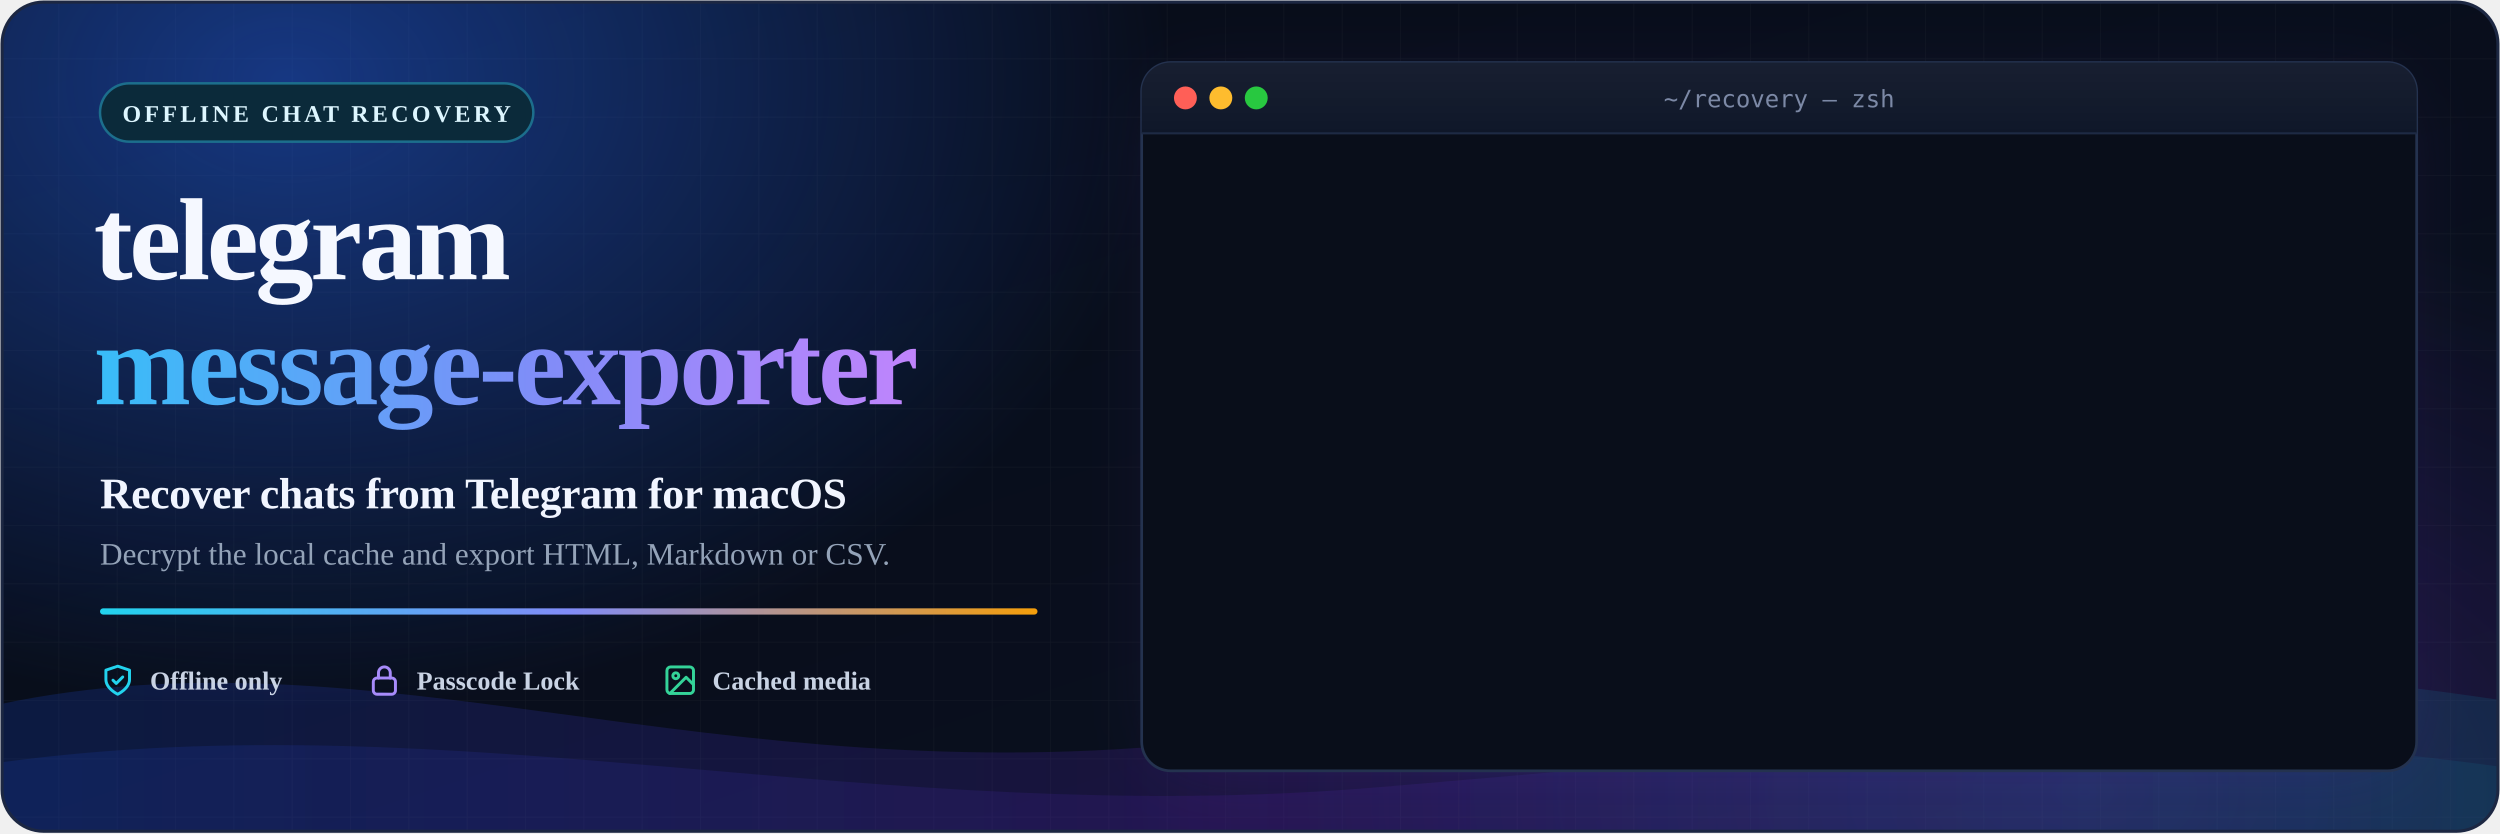
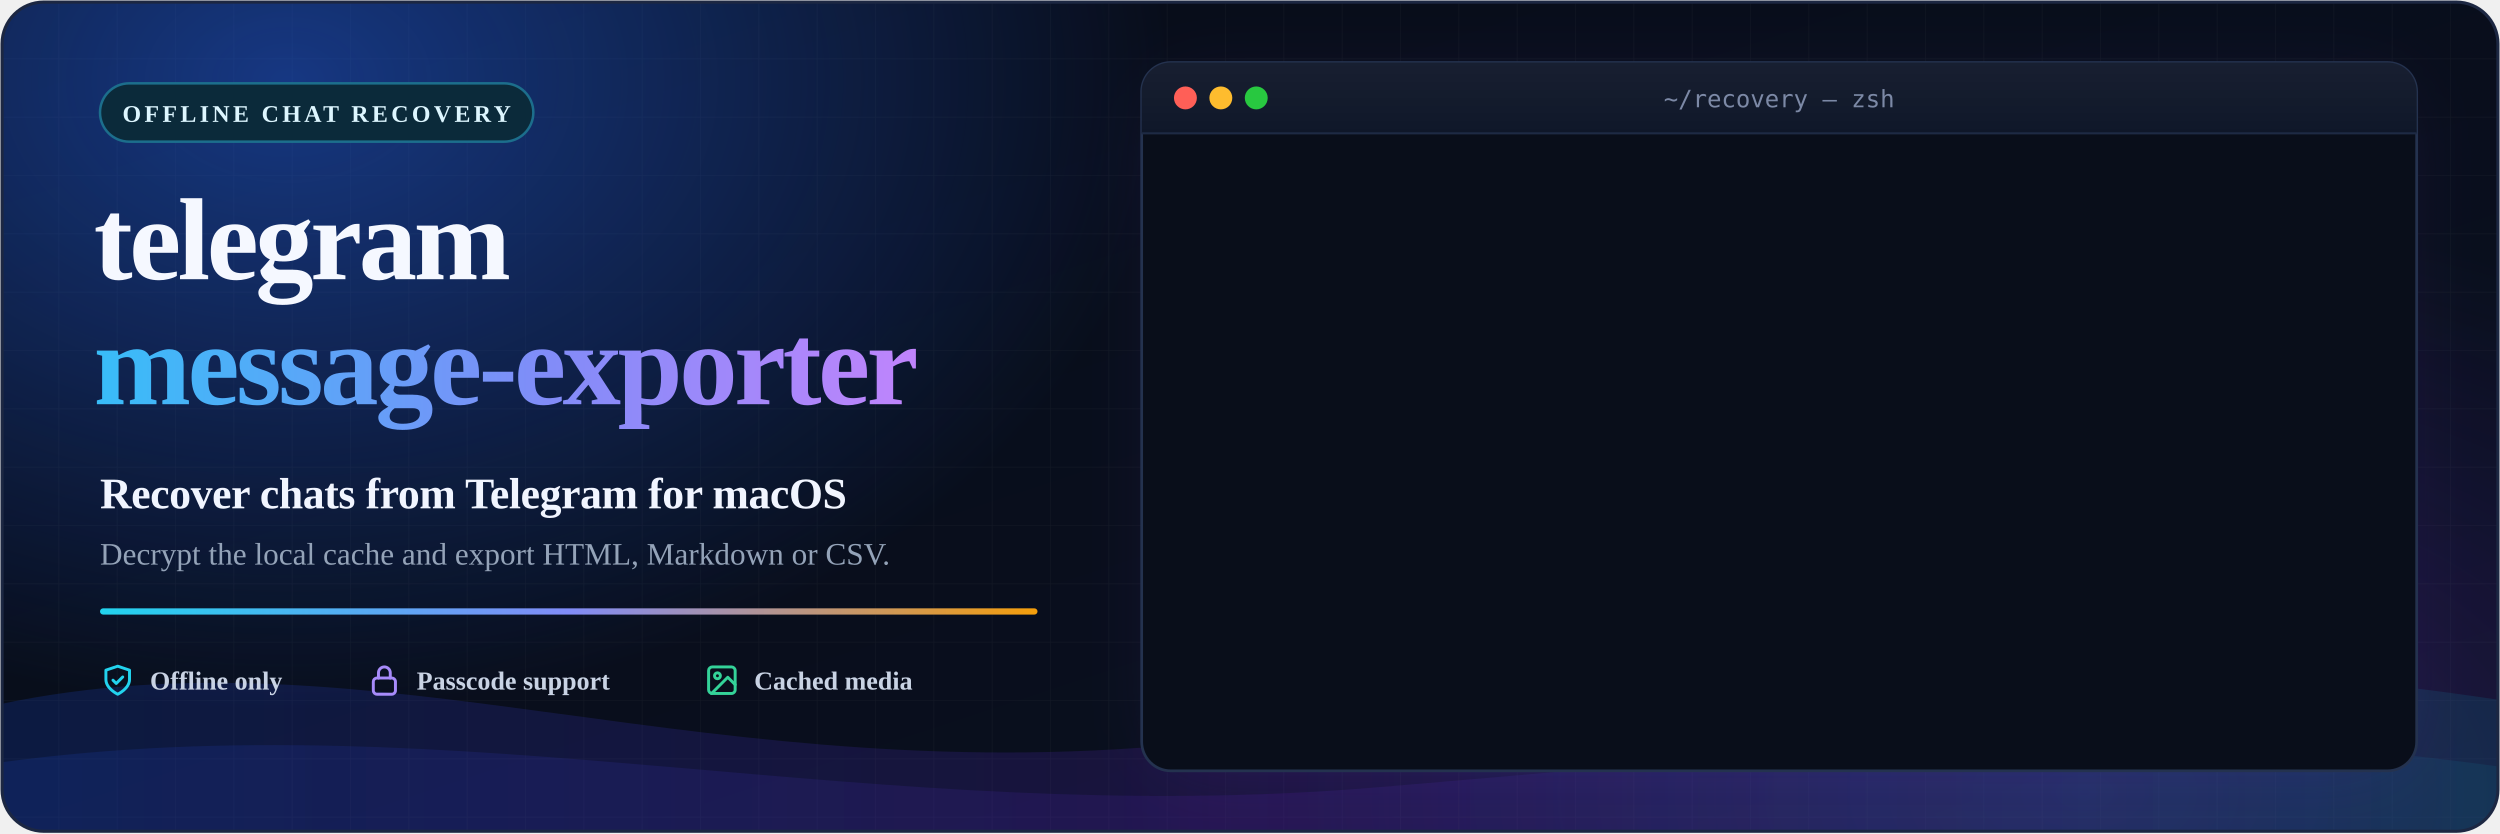
<svg xmlns="http://www.w3.org/2000/svg" viewBox="0 0 1200 400" width="1200" height="400" role="img" aria-labelledby="title desc">
  <defs>
    <style>
      /* Inter and JetBrains Mono, SIL Open Font License 1.1, subset to the glyphs used here. */
      __FONT_FACES__
      .sans{font-family:'Hero Sans',-apple-system,'Segoe UI','Helvetica Neue',Arial,sans-serif;}
      .mono{font-family:'Hero Mono','SF Mono',Menlo,Consolas,monospace;}

      /* The session types itself out on a 16 s loop. Without animation it rests complete. */
      __SESSION_CSS__
      .halo{animation:halo 6s ease-in-out infinite;}
      @keyframes halo{0%,100%{opacity:0.12}50%{opacity:0.2}}
      @media (prefers-reduced-motion: reduce){
        *{animation:none !important;}
      }
    </style>
    <linearGradient id="bg" x1="0" y1="0" x2="1" y2="1">
      <stop offset="0" stop-color="#070C18" />
      <stop offset="1" stop-color="#0A1020" />
    </linearGradient>
    <radialGradient id="glowBlue" cx="0.5" cy="0.5" r="0.5">
      <stop offset="0" stop-color="#2563EB" stop-opacity="0.5" />
      <stop offset="1" stop-color="#2563EB" stop-opacity="0" />
    </radialGradient>
    <radialGradient id="glowViolet" cx="0.5" cy="0.5" r="0.5">
      <stop offset="0" stop-color="#7C3AED" stop-opacity="0.4" />
      <stop offset="1" stop-color="#7C3AED" stop-opacity="0" />
    </radialGradient>
    <linearGradient id="titleGrad" x1="0" y1="0" x2="1" y2="0">
      <stop offset="0" stop-color="#38BDF8" />
      <stop offset="0.55" stop-color="#818CF8" />
      <stop offset="1" stop-color="#C084FC" />
    </linearGradient>
    <linearGradient id="ruleGrad" x1="0" y1="0" x2="1" y2="0">
      <stop offset="0" stop-color="#22D3EE" />
      <stop offset="0.5" stop-color="#818CF8" />
      <stop offset="1" stop-color="#F59E0B" />
    </linearGradient>
    <linearGradient id="waveGrad" x1="0" y1="0" x2="1" y2="0">
      <stop offset="0" stop-color="#1D4ED8" />
      <stop offset="0.5" stop-color="#5B21B6" />
      <stop offset="1" stop-color="#0E7490" />
    </linearGradient>
    <linearGradient id="termSheen" x1="0" y1="0" x2="0" y2="1">
      <stop offset="0" stop-color="#FFFFFF" stop-opacity="0.035" />
      <stop offset="1" stop-color="#FFFFFF" stop-opacity="0" />
    </linearGradient>
    <pattern id="grid" width="28" height="28" patternUnits="userSpaceOnUse">
      <path d="M28 0H0V28" fill="none" stroke="#FFFFFF" stroke-width="0.6" />
    </pattern>
    <filter id="blur" x="-30%" y="-30%" width="160%" height="160%">
      <feGaussianBlur stdDeviation="18" />
    </filter>
    <clipPath id="frame">
      <rect x="1" y="1" width="1198" height="398" rx="20" />
    </clipPath>
    <clipPath id="term">
      <rect x="549" y="65" width="610" height="304" />
    </clipPath>
    <symbol id="i-shield" viewBox="0 0 24 24" fill="none" stroke="currentColor" stroke-width="2" stroke-linecap="round" stroke-linejoin="round">
      <path d="M12 21.5s8-3.8 8-10V5.2L12 2.5 4 5.2v6.3c0 6.2 8 10 8 10z" />
      <path d="M8.8 12l2.2 2.2 4.4-4.4" />
    </symbol>
    <symbol id="i-lock" viewBox="0 0 24 24" fill="none" stroke="currentColor" stroke-width="2" stroke-linecap="round" stroke-linejoin="round">
      <rect x="4.5" y="10.5" width="15" height="11" rx="2.5" />
      <path d="M8 10.5V7a4 4 0 0 1 8 0v3.5" />
    </symbol>
    <symbol id="i-image" viewBox="0 0 24 24" fill="none" stroke="currentColor" stroke-width="2" stroke-linecap="round" stroke-linejoin="round">
      <rect x="3" y="3" width="18" height="18" rx="2.5" />
      <circle cx="9" cy="9" r="2" />
      <path d="M21 15l-5-5L5 21" />
    </symbol>
  </defs>
  <g clip-path="url(#frame)">
    <rect width="1200" height="400" fill="url(#bg)" />
    <rect width="1200" height="400" fill="url(#grid)" opacity="0.04" />
    <ellipse cx="140" cy="40" rx="420" ry="300" fill="url(#glowBlue)" />
    <ellipse cx="1000" cy="380" rx="460" ry="280" fill="url(#glowViolet)" opacity="0.55" />
    <path d="M0 338C180 300 340 382 580 356S960 300 1200 336V400H0Z" fill="url(#waveGrad)" opacity="0.2" />
    <path d="M0 366C220 336 420 398 660 378S1010 342 1200 368V400H0Z" fill="url(#waveGrad)" opacity="0.16" />
  </g>
  <rect x="1" y="1" width="1198" height="398" rx="20" fill="none" stroke="#1C2742" stroke-width="1.5" />
  <rect x="48" y="40" width="208" height="28" rx="14" fill="#0B2A3A" stroke="#1C6E8C" stroke-width="1.2" />
  <text class="sans" x="152" y="58.5" text-anchor="middle" font-size="11.5" font-weight="800" letter-spacing="1.6" fill="#DDF6FF">OFFLINE CHAT RECOVERY</text>
  <text class="sans" x="45" y="134" font-size="56" font-weight="800" letter-spacing="-1.6" fill="#F5F8FF">telegram</text>
  <text class="sans" x="45" y="194" font-size="56" font-weight="800" letter-spacing="-1.6" fill="url(#titleGrad)" textLength="452" lengthAdjust="spacingAndGlyphs">message-exporter</text>
  <text class="sans" x="48" y="244" font-size="21" font-weight="700" letter-spacing="-0.2" fill="#F1F5FF">Recover chats from Telegram for macOS</text>
  <text class="sans" x="48" y="271" font-size="15" fill="#94A3B8">Decrypt the local cache and export HTML, Markdown or CSV.</text>
  <rect x="48" y="292" width="450" height="3" rx="1.5" fill="url(#ruleGrad)" />
  <g class="sans" font-size="12.5" font-weight="600" fill="#C9D3E4">
    <use href="#i-shield" x="48" y="318" width="17" height="17" style="color:#22D3EE" />
    <text x="72" y="331">Offline only</text>
    <use href="#i-lock" x="176" y="318" width="17" height="17" style="color:#A78BFA" />
-     <text x="200" y="331">Passcode Lock</text>
-     <use href="#i-image" x="318" y="318" width="17" height="17" style="color:#34D399" />
-     <text x="342" y="331">Cached media</text>
+     <text x="200" y="331">Passcode support</text>
+     <use href="#i-image" x="338" y="318" width="17" height="17" style="color:#34D399" />
+     <text x="362" y="331">Cached media</text>
  </g>
  <rect class="halo" x="560" y="44" width="590" height="320" rx="14" fill="#7C3AED" opacity="0.14" filter="url(#blur)" />
  <rect x="548" y="30" width="612" height="340" rx="14" fill="#090E1A" stroke="#24324F" stroke-width="1.3" />
  <path d="M548 64V44a14 14 0 0 1 14-14h584a14 14 0 0 1 14 14v20z" fill="#0F1729" />
  <path d="M548 64V44a14 14 0 0 1 14-14h584a14 14 0 0 1 14 14v20z" fill="url(#termSheen)" />
  <line x1="548" y1="64" x2="1160" y2="64" stroke="#1E2A44" stroke-width="1" />
  <circle cx="569" cy="47" r="5.5" fill="#FF5F57" />
  <circle cx="586" cy="47" r="5.5" fill="#FEBC2E" />
  <circle cx="603" cy="47" r="5.5" fill="#28C840" />
  <text class="mono" x="854" y="51.5" text-anchor="middle" font-size="11.5" fill="#7C89A6">~/recovery — zsh</text>
  <g clip-path="url(#term)">
    <g class="screen">
      __SESSION__
    </g>
  </g>
</svg>
